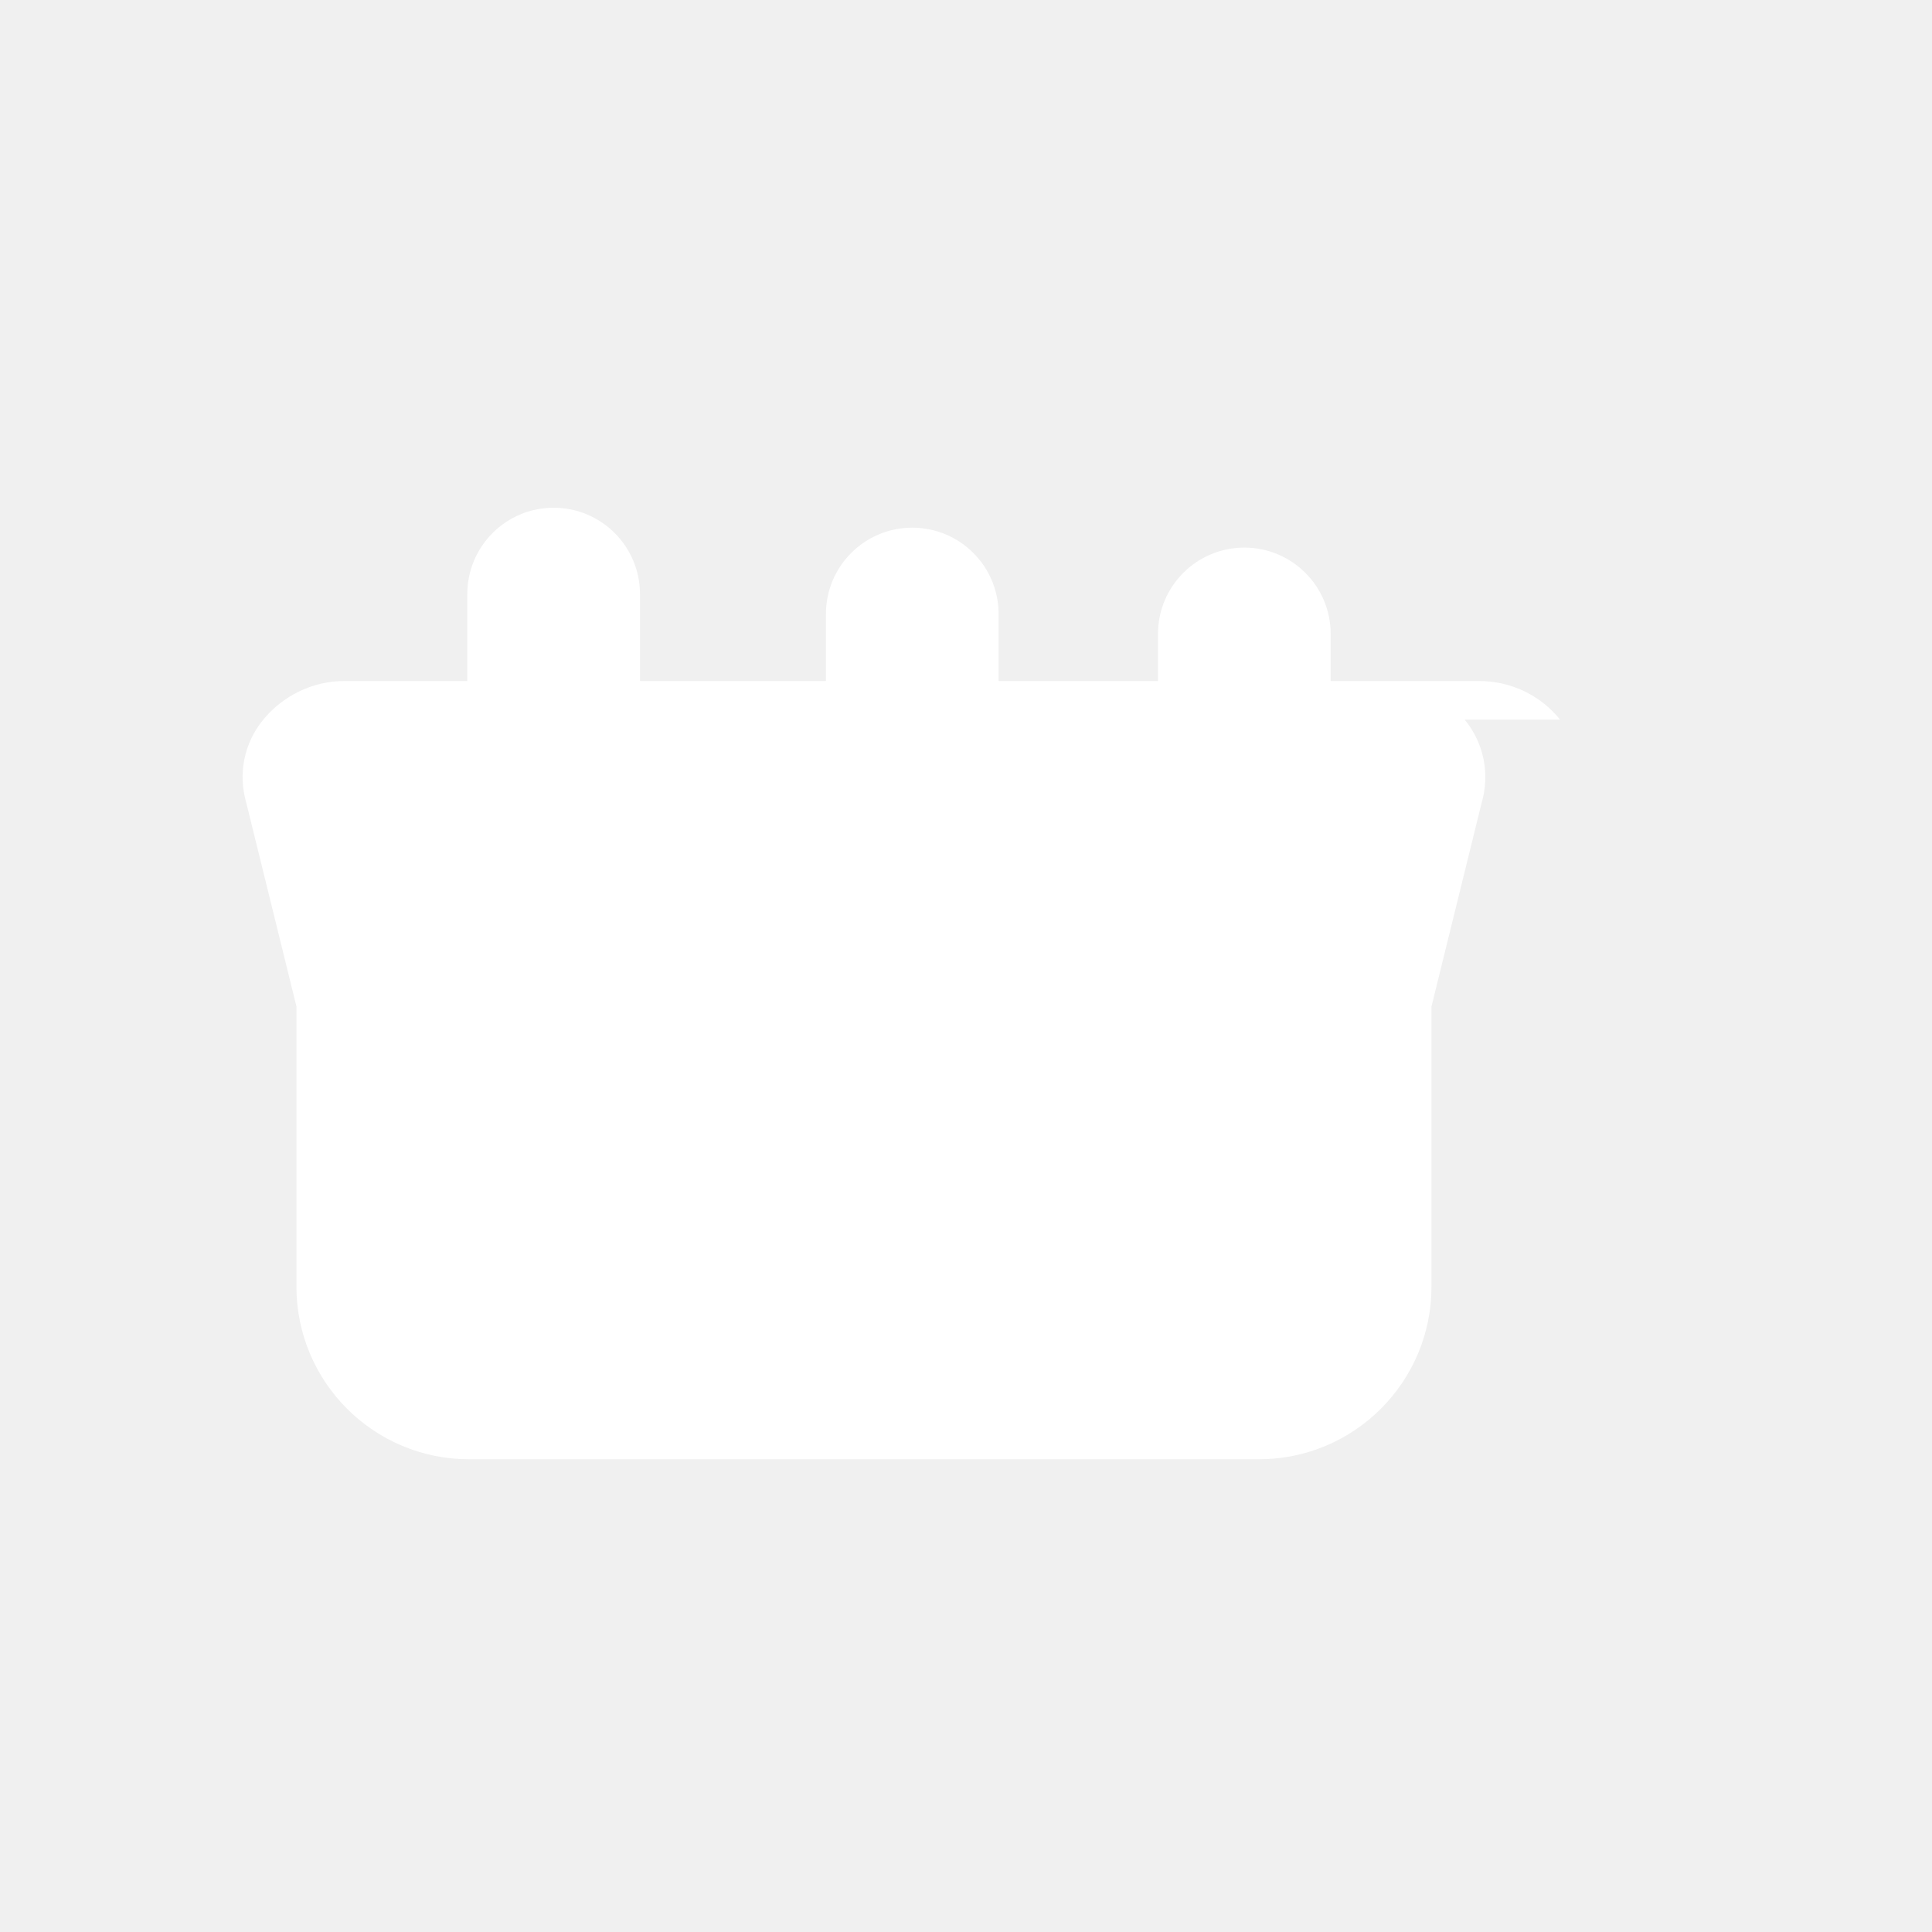
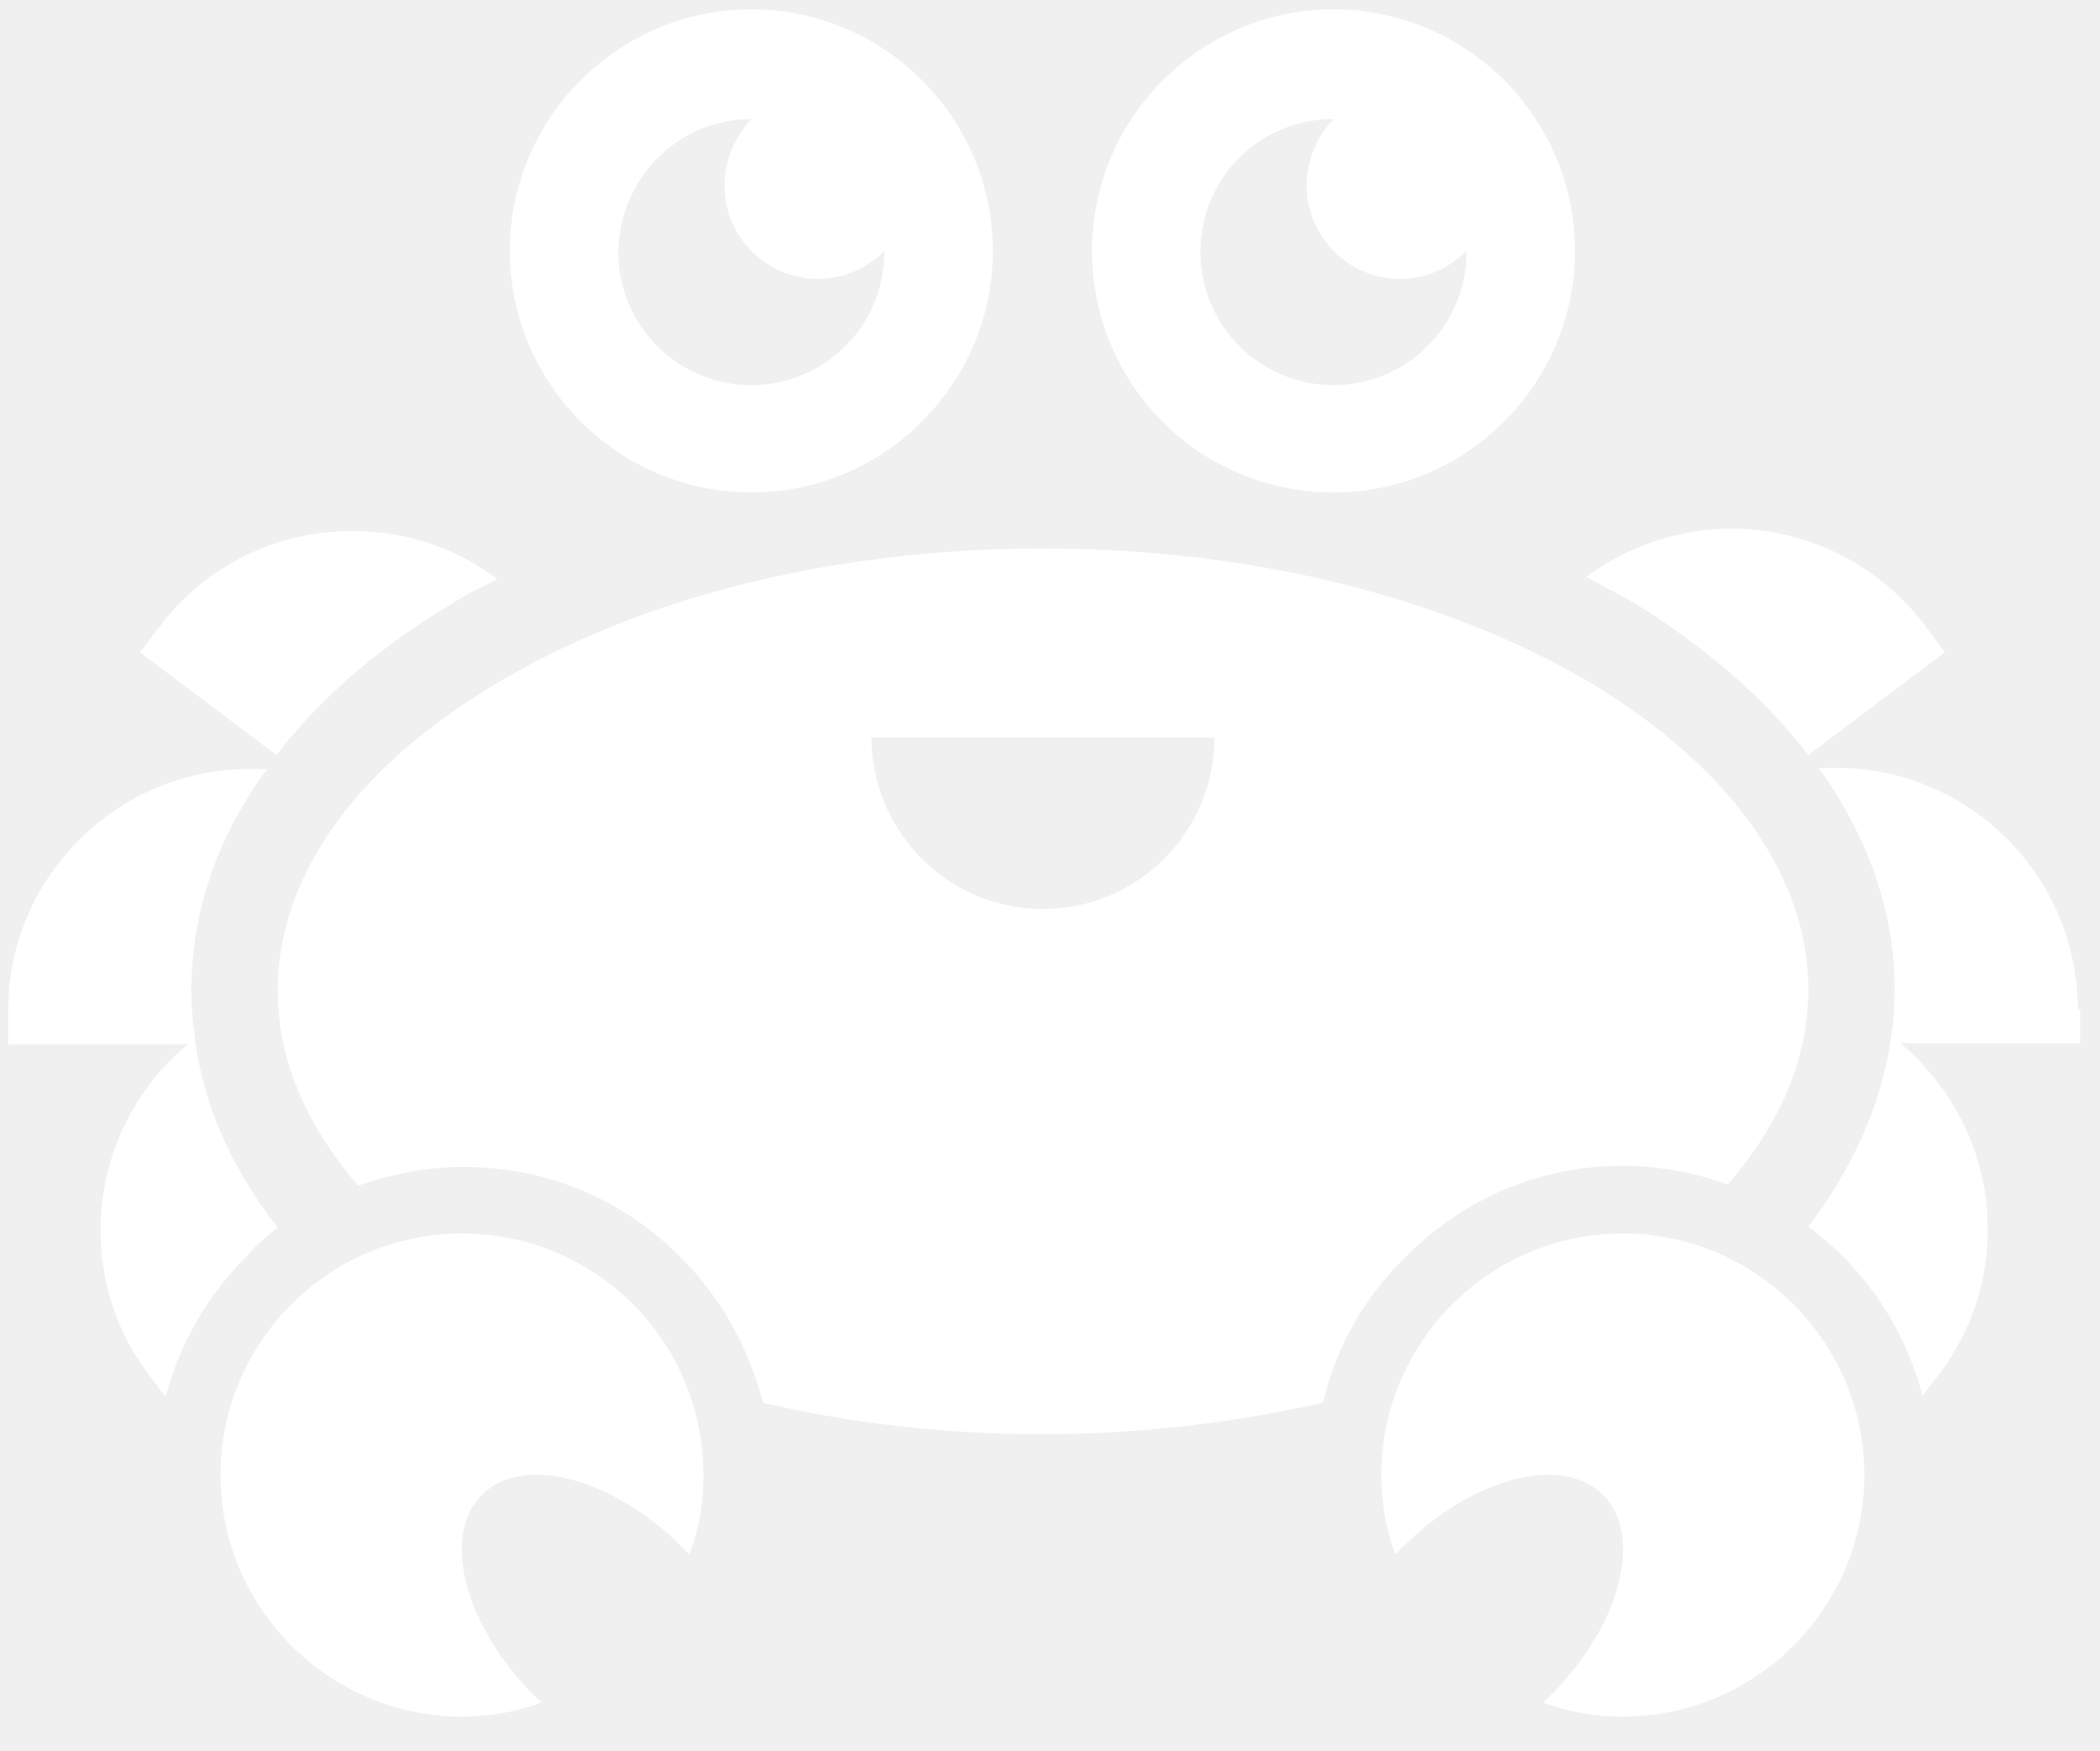
- <svg xmlns="http://www.w3.org/2000/svg" width="32" height="32" viewBox="0 0 32 32">
-   <path fill="#ffffff" d="M25.84 11.92c-.32-.4-.81-.64-1.34-.64h-2.46v-.78c0-.79-.64-1.43-1.43-1.43s-1.43.64-1.43 1.43v.78h-2.64v-1.11c0-.79-.64-1.43-1.43-1.43s-1.43.64-1.43 1.43v1.11H10.6v-1.44c0-.79-.64-1.43-1.43-1.43s-1.43.64-1.43 1.43v1.44H5.7c-.53 0-1.02.25-1.34.64-.32.39-.42.9-.28 1.38l.83 3.37v4.64c0 1.58 1.28 2.86 2.86 2.86h13.08c1.58 0 2.86-1.28 2.86-2.86v-4.64l.83-3.37c.14-.48.04-.99-.28-1.38z" />
+ <svg xmlns="http://www.w3.org/2000/svg" viewBox="0 0 180 150">
+   <g fill="#FFFFFF" fill-rule="evenodd">
+     <path d="M139.1 99.9c3.1 0 6.2.6 9 1.6 4.5-5.2 6.9-10.8 6.9-16.7 0-9.6-6.5-18.8-18.2-26C124.2 51.2 107.3 47 89.4 47c-18 0-34.8 4.2-47.4 11.9-11.8 7.2-18.2 16.4-18.2 26 0 5.8 2.4 11.5 6.9 16.7 2.9-1 5.9-1.6 9-1.6 7.1 0 13.7 2.7 18.7 7.8 3.5 3.5 5.8 7.8 7 12.4 7.6 1.8 15.7 2.7 24 2.7s16.5-1 24-2.7c1.1-4.7 3.5-9 7-12.4 5-5.1 11.6-7.9 18.7-7.9zm-49.7-22c-8.1 0-14.7-6.6-14.7-14.7h29.4c0 8.1-6.6 14.7-14.7 14.7z" />
+     <path d="M38.3 52c1.4-.9 2.9-1.7 4.4-2.4h-.1c-3.7-2.8-8.1-4.1-12.4-4.1-6.3 0-12.5 2.8-16.6 8.3L12 55.9l11.7 8.8c3.6-4.7 8.5-9 14.6-12.7z" />
+     <path d="m155 64.7 11.7-8.8-1.7-2.3c-4.1-5.4-10.3-8.3-16.6-8.3-4.3 0-8.7 1.4-12.4 4.1h-.1c1.5.8 3 1.6 4.4 2.4 6.2 3.9 11.1 8.2 14.7 12.9z" />
+     <path d="M23.8 105.2c-3.9-5-6.4-10.5-7.1-16.3-.2-1.3-.3-2.7-.3-4 0-6.7 2.2-13.2 6.5-19h-1.5C10 65.9.7 75.2.7 86.6v2.9h15.4c-4 3.3-6.6 8-7.3 13.2-.7 5.5.7 10.9 4.1 15.3l1.3 1.7c1.2-4.5 3.5-8.6 6.9-12 .7-.9 1.7-1.7 2.7-2.5z" />
+     <path d="M178.1 86.5c0-11.4-9.3-20.7-20.7-20.7h-1.5c4.2 5.9 6.5 12.3 6.5 19 0 1.4-.1 2.7-.3 4-.8 5.7-3.2 11.2-7.1 16.3 1 .8 2 1.6 2.9 2.5 3.4 3.4 5.7 7.5 6.9 12l1.3-1.7c3.4-4.4 4.8-9.8 4.1-15.3-.7-5.2-3.3-9.8-7.3-13.2h15.4v-2.9z" />
+     <path d="M64.4 42.2c11.4 0 20.7-9.3 20.7-20.7C85.1 10.1 75.8.8 64.4.8 53 .8 43.7 10.1 43.7 21.5c0 11.4 9.3 20.7 20.7 20.7zm0-32c.1 0 .1 0 0 0-1.4 1.5-2.3 3.5-2.3 5.7 0 4.4 3.6 8 8 8 2.2 0 4.2-.9 5.7-2.4v.1c0 6.3-5.1 11.4-11.4 11.4C58.1 33 53 27.9 53 21.6c.1-6.4 5.2-11.4 11.4-11.4z" />
+     <path d="M114.3 42.2c11.4 0 20.7-9.3 20.7-20.7C135 10.1 125.7.8 114.3.8c-11.4 0-20.7 9.3-20.7 20.7 0 11.4 9.2 20.7 20.7 20.7zm0-32c-1.4 1.5-2.3 3.5-2.3 5.7 0 4.4 3.6 8 8 8 2.2 0 4.2-.9 5.7-2.4v.1c0 6.3-5.1 11.4-11.4 11.4-6.3 0-11.4-5.1-11.4-11.4 0-6.4 5.1-11.4 11.4-11.4z" />
+     <path d="M39.6 105.7c-11.4 0-20.7 9.3-20.7 20.7 0 11.4 9.3 20.7 20.7 20.7 2.4 0 4.7-.4 6.8-1.2l-.6-.6c-6-6-8-13.7-4.5-17.2s11.2-1.5 17.2 4.5l.6.6c.8-2.1 1.2-4.4 1.2-6.8 0-11.4-9.2-20.7-20.7-20.7z" />
+     <path d="M139.1 105.7c-11.4 0-20.7 9.3-20.7 20.7 0 2.4.4 4.7 1.2 6.8l.6-.6c6-6 13.7-8 17.2-4.5s1.5 11.2-4.5 17.2l-.6.6c2.1.8 4.4 1.2 6.8 1.2 11.4 0 20.7-9.3 20.7-20.7 0-11.4-9.3-20.7-20.7-20.7z" />
+   </g>
</svg>
